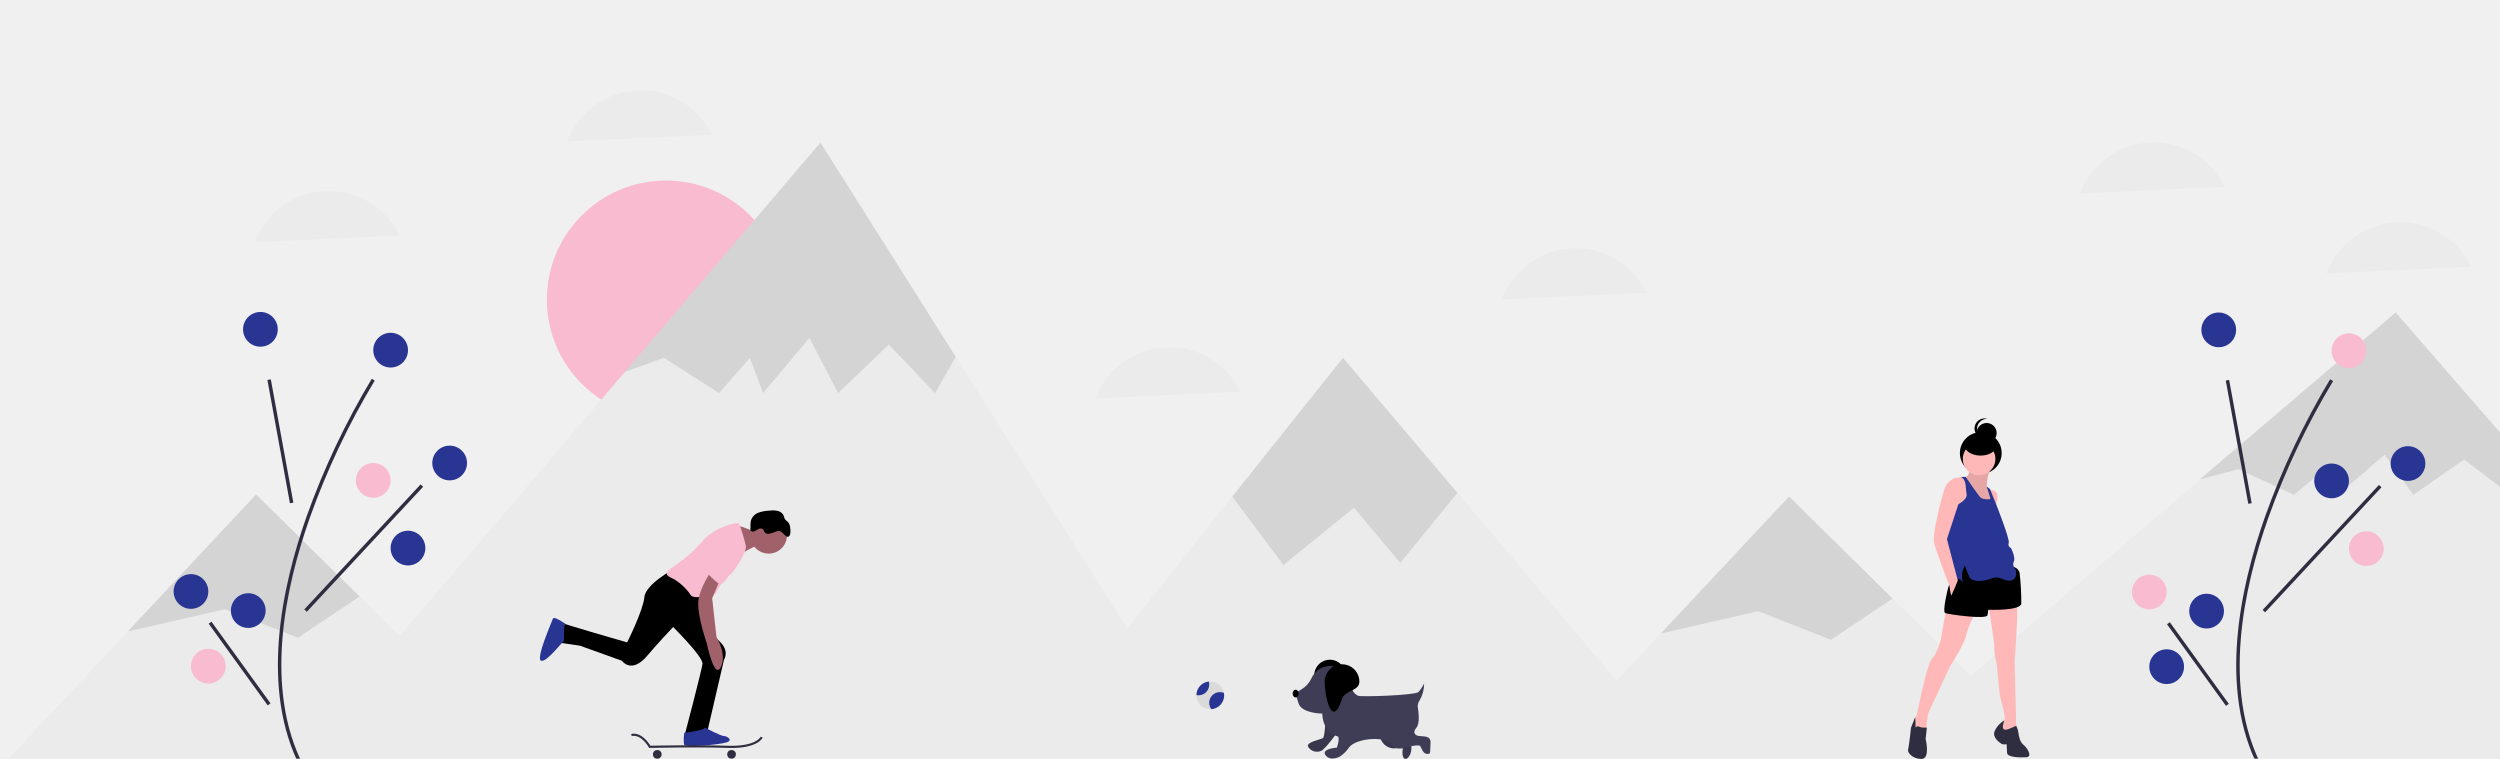
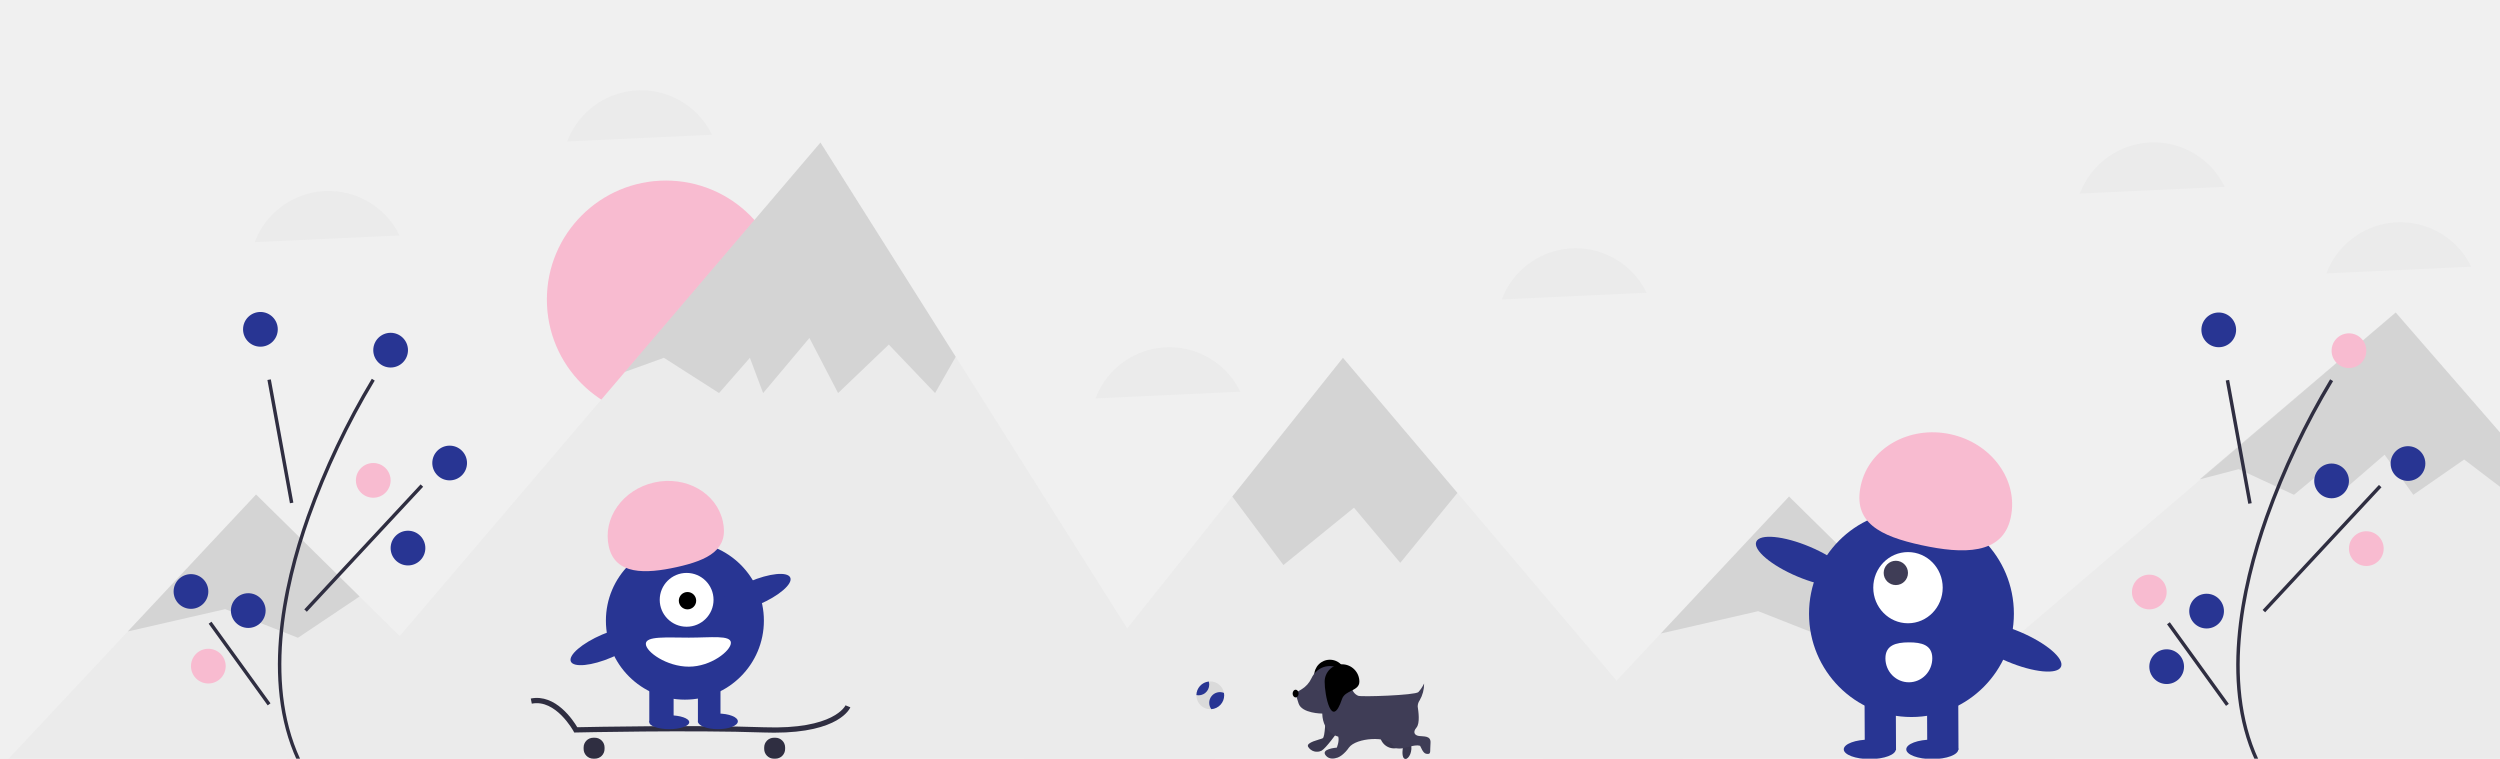
<svg xmlns="http://www.w3.org/2000/svg" width="1440" height="437" viewBox="0 0 1440 437" fill="none">
  <g clip-path="url(#clip0)">
    <path d="M383.573 241.146C421.444 241.146 452.146 210.444 452.146 172.573C452.146 134.701 421.444 104 383.573 104C345.701 104 315 134.701 315 172.573C315 210.444 345.701 241.146 383.573 241.146Z" fill="#F8BBD0" />
    <path d="M307.638 442.615L227.09 363.249L207.115 343.566L147.495 284.822L73.589 363.718L0 442.285" fill="#EBEBEB" />
    <path d="M704.31 443.094H159.71L227.09 370.053L351.58 224.034L359.97 214.194L472.58 82.103L550.5 205.514L552.54 208.744L651.67 365.724L704.31 443.094Z" fill="#EBEBEB" />
    <path d="M974 442.615L839.483 283.895L773.539 206.09L709.804 286.003L651.67 358.918L585.18 442.285" fill="#EBEBEB" />
    <path opacity="0.1" d="M207.115 343.566L171.622 367.363L129.717 350.855L73.589 363.718L147.495 284.822L207.115 343.566Z" fill="black" />
    <path opacity="0.1" d="M550.5 205.514L538.61 226.404L511.95 198.474L482.74 226.404L466.23 194.664L439.56 226.404L431.94 206.094L414.17 226.404L382.42 206.094L359.97 214.194L472.58 82.103L550.5 205.514Z" fill="black" />
    <path opacity="0.1" d="M839.483 283.895L806.555 324.187L779.888 292.441L739.253 325.457L709.804 286.003L773.539 206.09L839.483 283.895Z" fill="black" />
    <path d="M173.111 442.153L174.889 441.235C151.807 396.611 164.149 338.66 178.567 297.903C188.358 270.509 200.845 244.154 215.845 219.229L214.155 218.16C199.077 243.213 186.524 269.701 176.683 297.235C162.132 338.365 149.702 396.895 173.111 442.153Z" fill="#2F2E41" />
-     <path d="M155.996 218.512L154.029 218.871L167.003 289.876L168.97 289.516L155.996 218.512Z" fill="#2F2E41" />
-     <path d="M242.267 279.012L175.268 351.013L176.732 352.376L243.732 280.375L242.267 279.012Z" fill="#2F2E41" />
+     <path d="M155.996 218.512L154.03 218.871L167.004 289.876L168.97 289.516L155.996 218.512Z" fill="#2F2E41" />
+     <path d="M242.268 279.012L175.268 351.013L176.733 352.376L243.732 280.375L242.268 279.012Z" fill="#2F2E41" />
    <path d="M121.818 358.103L120.197 359.274L154.181 406.286L155.803 405.114L121.818 358.103Z" fill="#2F2E41" />
    <path d="M150 199.694C155.523 199.694 160 195.217 160 189.694C160 184.171 155.523 179.694 150 179.694C144.477 179.694 140 184.171 140 189.694C140 195.217 144.477 199.694 150 199.694Z" fill="#283593" />
    <path d="M259 276.694C264.523 276.694 269 272.217 269 266.694C269 261.171 264.523 256.694 259 256.694C253.477 256.694 249 261.171 249 266.694C249 272.217 253.477 276.694 259 276.694Z" fill="#283593" />
    <path d="M215 286.694C220.523 286.694 225 282.217 225 276.694C225 271.171 220.523 266.694 215 266.694C209.477 266.694 205 271.171 205 276.694C205 282.217 209.477 286.694 215 286.694Z" fill="#F8BBD0" />
    <path d="M235 325.694C240.523 325.694 245 321.217 245 315.694C245 310.171 240.523 305.694 235 305.694C229.477 305.694 225 310.171 225 315.694C225 321.217 229.477 325.694 235 325.694Z" fill="#283593" />
    <path d="M110 350.694C115.523 350.694 120 346.217 120 340.694C120 335.171 115.523 330.694 110 330.694C104.477 330.694 100 335.171 100 340.694C100 346.217 104.477 350.694 110 350.694Z" fill="#283593" />
    <path d="M143 361.694C148.523 361.694 153 357.217 153 351.694C153 346.171 148.523 341.694 143 341.694C137.477 341.694 133 346.171 133 351.694C133 357.217 137.477 361.694 143 361.694Z" fill="#283593" />
    <path d="M120 393.694C125.523 393.694 130 389.217 130 383.694C130 378.171 125.523 373.694 120 373.694C114.477 373.694 110 378.171 110 383.694C110 389.217 114.477 393.694 120 393.694Z" fill="#F8BBD0" />
    <path d="M225 211.694C230.523 211.694 235 207.217 235 201.694C235 196.171 230.523 191.694 225 191.694C219.477 191.694 215 196.171 215 201.694C215 207.217 219.477 211.694 225 211.694Z" fill="#283593" />
-     <path d="M387.894 327.867C387.894 327.867 371.774 336.548 371.154 343.988C370.534 351.428 361.233 370.029 361.233 370.029C361.233 370.029 324.652 359.488 324.032 358.868C323.412 358.248 320.932 370.029 320.932 370.029L333.952 371.889L358.133 380.569C358.133 380.569 363.713 388.63 373.014 377.469C382.314 366.309 405.875 342.128 405.875 342.128L387.894 327.867Z" fill="black" />
-     <path d="M384.794 358.248C384.794 358.248 405.255 378.089 404.635 382.429C404.015 386.77 394.714 422.111 394.714 422.111L402.155 425.831L407.115 422.731L417.035 379.949C417.035 379.949 420.77 374.71 413.632 368.649C406.495 362.589 401.535 341.508 401.535 341.508L384.794 358.248Z" fill="black" />
-     <path d="M442.766 318.877C448.587 318.877 453.306 314.158 453.306 308.336C453.306 302.515 448.587 297.796 442.766 297.796C436.945 297.796 432.226 302.515 432.226 308.336C432.226 314.158 436.945 318.877 442.766 318.877Z" fill="#A0616A" />
-     <path d="M435.636 306.786C435.636 306.786 425.096 301.826 423.856 303.066C422.616 304.306 426.336 319.187 426.336 319.187C426.336 319.187 436.256 313.607 437.496 313.607C438.736 313.607 435.636 306.786 435.636 306.786Z" fill="#A0616A" />
-     <path d="M429.436 313.607C429.436 313.607 426.336 301.206 425.096 301.206C423.856 301.206 412.075 303.066 404.635 311.747C397.195 320.427 389.134 325.387 386.654 327.247C384.174 329.107 382.314 330.967 386.654 332.827C390.994 334.687 395.955 339.648 397.815 342.748C399.675 345.848 412.075 342.128 412.075 342.128C412.075 342.128 417.656 331.587 419.516 331.587C421.376 331.587 431.296 317.327 429.436 313.607Z" fill="#F8BBD0" />
-     <path d="M410.835 327.247C410.835 327.247 402.154 339.028 402.154 347.708C402.154 356.388 407.115 370.649 407.115 370.649C407.115 370.649 411.455 391.73 415.175 384.289C418.895 376.849 412.695 366.929 412.695 366.929L410.215 344.608L415.175 332.827L410.835 327.247Z" fill="#A0616A" />
-     <path d="M325.984 359.584C325.984 359.584 319.071 354.529 318.451 356.389C317.831 358.249 308.531 379.33 311.631 380.57C314.731 381.81 324.031 369.409 324.651 369.409C325.271 369.409 324.217 359.059 325.984 359.584Z" fill="#283593" />
-     <path d="M405.874 419.011C405.874 419.011 415.175 423.971 417.035 423.971C418.895 423.971 422.615 426.451 418.275 427.691C413.935 428.931 394.714 430.791 394.094 428.931C393.474 427.071 394.094 422.111 394.094 422.111C394.094 422.111 405.874 420.871 405.874 419.011Z" fill="#283593" />
-     <path d="M454.991 308.146C455.275 307.383 455.377 306.565 455.288 305.755C455.23 303.974 455.107 302.026 453.896 300.718C453.276 300.049 452.404 299.596 451.966 298.795C451.737 298.233 451.55 297.655 451.407 297.066C451.099 296.362 450.628 295.741 450.032 295.256C449.436 294.772 448.732 294.436 447.98 294.278C446.475 293.976 444.931 293.92 443.408 294.111C441.222 294.154 439.057 294.535 436.988 295.241C435.956 295.602 435.02 296.195 434.252 296.975C433.484 297.754 432.904 298.698 432.558 299.736C432.375 300.546 432.288 301.374 432.299 302.204L432.208 305.656C432.554 305.961 432.985 306.151 433.443 306.2C433.902 306.249 434.364 306.155 434.766 305.931C435.607 305.558 436.319 304.931 437.173 304.588C437.584 304.38 438.051 304.312 438.505 304.394C438.958 304.476 439.372 304.704 439.684 305.043C439.852 305.349 439.998 305.666 440.121 305.993C441.823 309.381 446.395 305.775 448.771 305.827C450.896 305.873 453.434 311.486 454.991 308.146Z" fill="black" />
-     <path d="M421.269 430.835C436.72 430.835 439.209 425.079 439.312 424.821L438.163 424.354C438.138 424.412 435.492 430.145 418.918 429.552C402.829 428.977 377.935 429.473 374.609 429.544C373.676 427.965 369.495 421.561 363.591 422.743L363.835 423.959C369.507 422.821 373.666 430.389 373.708 430.466L373.888 430.799L374.267 430.792C374.54 430.786 401.73 430.18 418.873 430.791C419.704 430.821 420.503 430.835 421.269 430.835Z" fill="#2F2E41" />
-     <path d="M421.193 436.992H421.558C422.827 436.992 423.855 435.963 423.855 434.694V434.33C423.855 433.061 422.827 432.032 421.558 432.032H421.193C419.924 432.032 418.895 433.061 418.895 434.33V434.694C418.895 435.963 419.924 436.992 421.193 436.992Z" fill="#2F2E41" />
-     <path d="M378.411 436.992H378.776C380.045 436.992 381.074 435.963 381.074 434.694V434.33C381.074 433.061 380.045 432.032 378.776 432.032H378.411C377.142 432.032 376.114 433.061 376.114 434.33V434.694C376.114 435.963 377.142 436.992 378.411 436.992Z" fill="#2F2E41" />
-     <path d="M427.576 312.367C427.576 312.367 424.628 327.293 421.452 330.06C418.275 332.828 417.528 335.509 415.422 336.339C413.315 337.168 405.875 328.488 405.875 327.868C405.875 327.248 427.576 312.367 427.576 312.367Z" fill="#F8BBD0" />
+     <path d="M445.943 422.024C483.507 422.024 489.557 408.03 489.808 407.404L487.015 406.268C486.953 406.409 480.522 420.346 440.227 418.905C401.114 417.506 340.595 418.712 332.508 418.884C330.241 415.047 320.075 399.477 305.723 402.352L306.315 405.308C320.105 402.54 330.216 420.939 330.318 421.126L330.755 421.937L331.678 421.918C332.342 421.903 398.441 420.431 440.118 421.917C442.139 421.989 444.081 422.025 445.943 422.024Z" fill="#2F2E41" />
+     <path d="M445.759 436.992H446.645C449.731 436.992 452.232 434.491 452.232 431.406V430.52C452.232 427.434 449.731 424.933 446.645 424.933H445.759C442.674 424.933 440.173 427.434 440.173 430.52V431.406C440.173 434.491 442.674 436.992 445.759 436.992Z" fill="#2F2E41" />
+     <path d="M341.753 436.992H342.639C345.724 436.992 348.225 434.491 348.225 431.406V430.52C348.225 427.434 345.724 424.933 342.639 424.933H341.753C338.667 424.933 336.166 427.434 336.166 430.52V431.406C336.166 434.491 338.667 436.992 341.753 436.992Z" fill="#2F2E41" />
    <path d="M221.452 123.373C216.08 117.979 209.438 114.022 202.138 111.864C194.837 109.706 187.112 109.417 179.67 111.023C172.229 112.629 165.31 116.079 159.55 121.056C153.789 126.033 149.371 132.377 146.702 139.507L230.16 135.64C227.961 131.095 225.017 126.949 221.452 123.373Z" fill="#EBEBEB" />
    <path d="M401.452 65.373C396.08 59.98 389.438 56.022 382.138 53.864C374.837 51.706 367.112 51.417 359.67 53.023C352.229 54.629 345.31 58.079 339.55 63.056C333.789 68.033 329.371 74.377 326.702 81.507L410.16 77.64C407.961 73.095 405.017 68.949 401.452 65.373Z" fill="#EBEBEB" />
    <path d="M939.751 156.373C934.378 150.979 927.737 147.022 920.436 144.864C913.136 142.706 905.41 142.417 897.969 144.023C890.527 145.629 883.609 149.079 877.848 154.056C872.087 159.033 867.669 165.377 865 172.507L948.459 168.64C946.259 164.095 943.316 159.949 939.751 156.373Z" fill="#EBEBEB" />
    <path d="M705.751 213.373C700.378 207.979 693.737 204.022 686.436 201.864C679.136 199.706 671.41 199.417 663.969 201.023C656.527 202.629 649.608 206.079 643.848 211.056C638.087 216.033 633.669 222.377 631 229.507L714.459 225.64C712.259 221.095 709.316 216.949 705.751 213.373Z" fill="#EBEBEB" />
-     <path d="M705.123 400.507C705.124 402.524 704.362 404.467 702.99 405.947C701.618 407.426 699.738 408.331 697.726 408.482H697.72C697.523 408.501 697.326 408.507 697.123 408.507C696.073 408.507 695.032 408.3 694.062 407.898C693.091 407.496 692.209 406.907 691.466 406.164C690.724 405.421 690.134 404.539 689.732 403.568C689.33 402.598 689.123 401.557 689.123 400.507C689.122 400.466 689.124 400.425 689.129 400.384C689.157 398.437 689.895 396.568 691.204 395.126C692.512 393.685 694.302 392.771 696.237 392.556C696.531 392.524 696.827 392.508 697.123 392.507C699.005 392.505 700.827 393.168 702.268 394.378C703.709 395.589 704.676 397.269 705 399.122V399.128C705.082 399.583 705.123 400.045 705.123 400.507Z" fill="#DADADA" />
+     <path d="M705.123 400.507C705.124 402.524 704.362 404.467 702.99 405.947C701.618 407.426 699.738 408.331 697.726 408.482H697.72C697.523 408.501 697.326 408.507 697.123 408.507C696.072 408.507 695.032 408.3 694.062 407.898C693.091 407.496 692.209 406.907 691.466 406.164C690.723 405.421 690.134 404.539 689.732 403.568C689.33 402.598 689.123 401.557 689.123 400.507C689.122 400.466 689.124 400.425 689.129 400.384C689.157 398.437 689.895 396.568 691.203 395.126C692.512 393.685 694.302 392.771 696.237 392.556C696.531 392.524 696.827 392.508 697.123 392.507C699.005 392.505 700.827 393.168 702.268 394.378C703.708 395.589 704.676 397.269 705 399.122V399.128C705.081 399.583 705.123 400.045 705.123 400.507Z" fill="#DADADA" />
    <path d="M705.123 400.507C705.124 402.525 704.362 404.468 702.99 405.947C701.618 407.426 699.738 408.332 697.726 408.483H697.72C696.919 407.403 696.493 406.09 696.508 404.746C696.523 403.401 696.979 402.098 697.804 401.037C698.63 399.975 699.78 399.214 701.08 398.868C702.379 398.522 703.756 398.612 705 399.123V399.129C705.081 399.584 705.123 400.045 705.123 400.507Z" fill="#283593" />
-     <path d="M696.508 394.353C696.508 395.265 696.305 396.165 695.914 396.989C695.524 397.813 694.955 398.54 694.248 399.117C693.542 399.695 692.717 400.108 691.831 400.326C690.946 400.545 690.023 400.565 689.129 400.383C689.157 398.437 689.895 396.567 691.204 395.126C692.512 393.685 694.302 392.771 696.237 392.556C696.419 393.137 696.51 393.743 696.508 394.353Z" fill="#283593" />
-     <path d="M775.001 389C775.001 393.971 767.574 393.285 766.001 398C760.497 414.494 756.95 395.549 757.001 389C757.001 386.613 757.949 384.324 759.637 382.636C761.324 380.948 763.614 380 766.001 380C768.387 380 770.677 380.948 772.365 382.636C774.052 384.324 775.001 386.613 775.001 389H775.001Z" fill="black" />
+     <path d="M696.508 394.353C696.508 395.265 696.305 396.165 695.914 396.989C695.523 397.813 694.954 398.54 694.248 399.117C693.542 399.695 692.717 400.108 691.831 400.326C690.946 400.545 690.023 400.565 689.129 400.383C689.157 398.437 689.895 396.567 691.203 395.126C692.512 393.685 694.302 392.771 696.237 392.556C696.418 393.137 696.51 393.743 696.508 394.353Z" fill="#283593" />
+     <path d="M775 389C775 393.971 767.573 393.285 766 398C760.497 414.494 756.949 395.549 757 389C757 386.613 757.948 384.324 759.636 382.636C761.324 380.948 763.613 380 766 380C768.387 380 770.676 380.948 772.364 382.636C774.052 384.324 775 386.613 775 389H775Z" fill="black" />
    <path d="M763.457 413.179C763.457 413.179 763.35 424.512 761.874 425.25C760.397 425.988 752.017 427.571 753.493 430.154C754.269 431.431 755.498 432.368 756.934 432.778C758.371 433.189 759.909 433.042 761.243 432.368C763.826 430.892 770.099 422.036 770.099 422.036L763.457 413.179Z" fill="#3F3D56" />
-     <path d="M794.825 423.142C794.825 423.142 794.825 423.251 794.836 423.444C794.928 424.74 795.327 425.997 796 427.109C796.673 428.221 797.601 429.157 798.707 429.839C799.813 430.522 801.066 430.932 802.362 431.034C803.658 431.137 804.959 430.93 806.159 430.431C807.236 430.008 808.169 429.944 808.003 431.106C807.634 433.689 807.741 437.165 809.586 437.165C811.432 437.165 814.015 432.737 812.539 427.94C811.366 424.545 809.753 421.32 807.741 418.345L794.825 423.142Z" fill="#3F3D56" />
+     <path d="M794.825 423.142C794.825 423.142 794.825 423.251 794.836 423.444C794.927 424.74 795.326 425.997 795.999 427.109C796.672 428.221 797.6 429.157 798.707 429.839C799.813 430.522 801.066 430.932 802.361 431.034C803.657 431.137 804.959 430.93 806.159 430.431C807.236 430.008 808.169 429.944 808.003 431.106C807.634 433.689 807.741 437.165 809.586 437.165C811.431 437.165 814.014 432.737 812.538 427.94C811.365 424.545 809.752 421.32 807.741 418.345L794.825 423.142Z" fill="#3F3D56" />
    <path opacity="0.1" d="M763.457 413.179C763.457 413.179 763.35 424.512 761.874 425.25C760.397 425.988 752.017 427.571 753.493 430.154C754.269 431.431 755.498 432.368 756.934 432.778C758.371 433.189 759.909 433.042 761.243 432.368C763.826 430.892 770.099 422.036 770.099 422.036L763.457 413.179Z" fill="black" />
-     <path opacity="0.1" d="M794.825 423.142C794.825 423.142 794.825 423.251 794.836 423.444C794.928 424.74 795.327 425.997 796 427.109C796.673 428.221 797.601 429.157 798.707 429.839C799.813 430.522 801.066 430.932 802.362 431.034C803.658 431.137 804.959 430.93 806.159 430.431C807.236 430.008 808.169 429.944 808.003 431.106C807.634 433.689 807.741 437.165 809.586 437.165C811.432 437.165 814.015 432.737 812.539 427.94C811.366 424.545 809.753 421.32 807.741 418.345L794.825 423.142Z" fill="black" />
+     <path opacity="0.1" d="M794.825 423.142C794.825 423.142 794.825 423.251 794.836 423.444C794.927 424.74 795.326 425.997 795.999 427.109C796.672 428.221 797.6 429.157 798.707 429.839C799.813 430.522 801.066 430.932 802.361 431.034C803.657 431.137 804.959 430.93 806.159 430.431C807.236 430.008 808.169 429.944 808.003 431.106C807.634 433.689 807.741 437.165 809.586 437.165C811.431 437.165 814.014 432.737 812.538 427.94C811.365 424.545 809.752 421.32 807.741 418.345L794.825 423.142Z" fill="black" />
    <path d="M755.395 390.701C756.179 388.975 757.346 387.451 758.807 386.244C760.2 385.08 761.856 384.274 763.631 383.896C765.406 383.518 767.247 383.579 768.992 384.075C777.48 386.289 778.587 392.563 778.587 392.563V395.095C778.571 396.309 778.92 397.501 779.589 398.514C780.258 399.528 781.216 400.318 782.339 400.781C784.217 401.515 815.155 400.481 817 398.635C818.332 397.149 819.439 395.476 820.288 393.67V393.742C820.318 397.122 819.437 400.448 817.737 403.371C816.994 404.418 816.596 405.671 816.598 406.955C816.967 409.538 818.074 416.55 815.86 419.133C813.645 421.716 814.753 423.562 817.336 423.931C819.919 424.3 824.347 423.562 823.978 427.99C823.609 432.418 824.347 434.264 822.502 434.264C820.657 434.264 819.845 433.695 818 429.635C818 429.635 816.598 428.728 811.431 430.204C808.073 431.164 803.661 432.073 802.37 429.465C799.515 423.699 781.158 424.836 776.978 430.608C775.866 432.253 774.506 433.716 772.947 434.945C772.219 435.516 771.416 435.986 770.561 436.339C768.347 437.124 765.671 437.4 763.826 435.371C760.136 431.311 770 430.635 770 430.635C770 430.635 771.576 426.883 770.838 424.3C770.838 424.3 761.981 422.455 761.612 411.014C761.612 411.014 749.803 411.014 747.957 405.11L746.112 399.205L749.662 397.075C752.159 395.577 754.151 393.367 755.382 390.729L755.395 390.701Z" fill="#3F3D56" />
-     <path d="M746.28 401.711C747.23 401.711 748 400.719 748 399.496C748 398.274 747.23 397.282 746.28 397.282C745.329 397.282 744.559 398.274 744.559 399.496C744.559 400.719 745.329 401.711 746.28 401.711Z" fill="black" />
-     <path d="M783.001 392.635C783.001 398.158 774.749 397.396 773.001 402.635C766.886 420.962 762.944 399.911 763.001 392.635C763.001 389.983 764.054 387.439 765.93 385.564C767.805 383.688 770.348 382.635 773.001 382.635C775.653 382.635 778.196 383.688 780.072 385.564C781.947 387.439 783.001 389.983 783.001 392.635Z" fill="black" />
+     <path d="M746.279 401.711C747.23 401.711 748 400.719 748 399.496C748 398.274 747.23 397.282 746.279 397.282C745.329 397.282 744.559 398.274 744.559 399.496C744.559 400.719 745.329 401.711 746.279 401.711Z" fill="black" />
+     <path d="M783 392.635C783 398.158 774.748 397.396 773 402.635C766.886 420.962 762.943 399.911 763 392.635C763 389.983 764.054 387.439 765.929 385.564C767.804 383.688 770.348 382.635 773 382.635C775.652 382.635 778.196 383.688 780.071 385.564C781.947 387.439 783 389.983 783 392.635Z" fill="black" />
    <path d="M1272.75 95.373C1267.38 89.98 1260.74 86.022 1253.44 83.864C1246.14 81.706 1238.41 81.417 1230.97 83.023C1223.53 84.629 1216.61 88.079 1210.85 93.056C1205.09 98.033 1200.67 104.377 1198 111.507L1281.46 107.64C1279.26 103.095 1276.32 98.949 1272.75 95.373Z" fill="#EBEBEB" />
    <path d="M1414.75 141.373C1409.38 135.979 1402.74 132.022 1395.44 129.864C1388.14 127.706 1380.41 127.417 1372.97 129.023C1365.53 130.629 1358.61 134.079 1352.85 139.056C1347.09 144.033 1342.67 150.377 1340 157.507L1423.46 153.64C1421.26 149.095 1418.32 144.949 1414.75 141.373Z" fill="#EBEBEB" />
    <path d="M1612 443H1067L1134.43 389.787L1259.01 283.403L1267.41 276.234L1380.1 180L1458.08 269.911L1460.12 272.264L1559.32 386.632L1612 443Z" fill="#EBEBEB" />
    <path opacity="0.1" d="M1458 269.799L1446.08 285L1419.35 264.677L1390.07 285L1373.52 261.904L1346.79 285L1339.15 270.221L1321.33 285L1289.51 270.221L1267 276.115L1379.89 180L1458 269.799Z" fill="black" />
    <path d="M1190.64 443.793L1110.09 364.427L1090.12 344.744L1030.49 286L956.589 364.896L883 443.463" fill="#EBEBEB" />
-     <path opacity="0.1" d="M1090.11 344.744L1054.62 368.541L1012.72 352.033L956.589 364.896L1030.49 286L1090.11 344.744Z" fill="black" />
-     <path d="M1140.93 273.011C1147.58 273.011 1152.96 267.623 1152.96 260.977C1152.96 254.331 1147.58 248.943 1140.93 248.943C1134.28 248.943 1128.9 254.331 1128.9 260.977C1128.9 267.623 1134.28 273.011 1140.93 273.011Z" fill="black" />
-     <path d="M1134.43 270.123C1134.43 270.123 1134.67 274.455 1131.78 274.936L1135.88 284.804L1140.93 292.987H1145.26L1147.91 290.58L1147.43 287.452L1145.98 281.916L1144.3 280.231C1144.3 280.231 1144.54 273.252 1146.71 270.123C1148.87 266.994 1134.43 270.123 1134.43 270.123Z" fill="#FFB8B8" />
-     <path opacity="0.1" d="M1134.43 270.123C1134.43 270.123 1134.67 274.455 1131.78 274.936L1135.88 284.804L1140.93 292.987H1145.26L1147.91 290.58L1147.43 287.452L1145.98 281.916L1144.3 280.231C1144.3 280.231 1144.54 273.252 1146.71 270.123C1148.87 266.994 1134.43 270.123 1134.43 270.123Z" fill="black" />
-     <path d="M1144.3 255.201C1147.49 255.201 1150.07 252.615 1150.07 249.425C1150.07 246.235 1147.49 243.648 1144.3 243.648C1141.11 243.648 1138.52 246.235 1138.52 249.425C1138.52 252.615 1141.11 255.201 1144.3 255.201Z" fill="black" />
-     <path d="M1138.76 247.018C1138.76 246.259 1138.91 245.508 1139.2 244.807C1139.49 244.106 1139.92 243.47 1140.46 242.933C1140.99 242.397 1141.63 241.971 1142.33 241.681C1143.03 241.391 1143.78 241.241 1144.54 241.241C1144.62 241.241 1144.69 241.244 1144.77 241.247C1143.98 241.01 1143.15 240.942 1142.34 241.049C1141.53 241.157 1140.75 241.436 1140.05 241.868C1139.35 242.301 1138.76 242.877 1138.3 243.558C1137.84 244.239 1137.53 245.01 1137.4 245.819C1137.26 246.628 1137.3 247.457 1137.51 248.25C1137.72 249.043 1138.1 249.783 1138.61 250.419C1139.13 251.056 1139.78 251.575 1140.51 251.942C1141.25 252.309 1142.05 252.515 1142.87 252.547C1141.68 252.188 1140.64 251.457 1139.9 250.461C1139.16 249.465 1138.76 248.258 1138.76 247.018Z" fill="black" />
-     <path d="M1132.99 275.177L1130.58 274.937C1129.91 274.743 1129.2 274.73 1128.52 274.899C1127.85 275.068 1127.23 275.413 1126.73 275.899C1125.04 277.584 1126.97 296.597 1126.97 296.597L1132.99 292.506L1133.95 282.879L1132.99 275.177Z" fill="#FFB8B8" />
-     <path d="M1121.19 349.786L1117.82 368.799C1117.82 368.799 1115.66 376.742 1113.01 379.148C1110.36 381.555 1106.27 401.531 1105.31 405.863C1104.35 410.195 1104.11 412.602 1102.9 414.287C1101.7 415.972 1102.9 421.989 1102.9 421.989H1105.55L1109.4 421.266C1109.4 421.266 1110.12 412.121 1110.85 410.436C1111.57 408.751 1123.36 383.481 1123.36 383.481C1123.36 383.481 1131.3 371.688 1132.75 365.189C1133.84 360.839 1135.63 356.694 1138.04 352.915L1121.19 349.786Z" fill="#FFB8B8" />
-     <path d="M1145.5 348.823L1148.63 370.725C1148.63 370.725 1148.63 377.464 1149.59 380.111C1150.56 382.759 1151.28 398.402 1152.24 402.013C1153.2 405.623 1155.37 413.565 1154.65 414.528C1153.8 416.074 1153.08 417.683 1152.48 419.341L1154.89 424.636L1161.39 420.063L1160.42 380.592C1160.42 380.592 1163.07 347.139 1161.39 346.176C1159.7 345.213 1151.28 342.325 1145.5 348.823Z" fill="#FFB8B8" />
-     <path d="M1126.97 325.238L1122.16 338.475C1122.16 338.475 1118.55 352.434 1120.47 353.156C1122.4 353.878 1144.3 357.007 1144.78 354.359C1145 353.326 1145.16 352.282 1145.26 351.23C1145.26 351.23 1164.03 351.952 1164.27 347.62C1164.28 341.75 1163.96 335.885 1163.31 330.051C1163.08 329.061 1162.53 328.173 1161.75 327.522C1160.97 326.871 1160 326.492 1158.98 326.441C1156.33 326.441 1133.47 320.424 1126.97 325.238Z" fill="black" />
-     <path d="M1103.38 419.1C1103.61 418.752 1103.96 418.507 1104.37 418.417C1104.77 418.327 1105.2 418.399 1105.55 418.619C1106.99 419.341 1109.88 419.1 1109.88 419.1L1109.16 425.598C1109.16 425.598 1112.05 437.151 1106.75 437.151C1101.46 437.151 1098.57 433.3 1099.05 431.856C1099.53 430.412 1100.74 419.1 1100.74 419.1C1100.74 419.1 1103.05 413.418 1103.14 413.083C1103.24 412.748 1103.38 419.1 1103.38 419.1Z" fill="#2F2E41" />
-     <path d="M1153.69 417.897C1153.69 417.897 1153.2 420.545 1155.37 420.304C1157.54 420.063 1161.15 417.897 1161.39 418.138C1162 419.343 1162.41 420.646 1162.59 421.989C1162.83 423.673 1163.31 427.284 1165.48 428.968C1167.64 430.653 1171.01 435.948 1167.16 436.189C1163.31 436.429 1156.33 436.189 1156.09 433.782C1155.85 431.375 1155.85 428.728 1155.85 428.728C1155.85 428.728 1153.69 428.968 1152.96 428.487C1152.24 428.006 1147.43 425.118 1148.87 421.267C1150.32 417.416 1154.39 414.935 1154.39 414.935L1153.69 417.897Z" fill="#2F2E41" />
-     <path d="M1139.97 273.733C1145.15 273.733 1149.35 269.53 1149.35 264.346C1149.35 259.162 1145.15 254.96 1139.97 254.96C1134.78 254.96 1130.58 259.162 1130.58 264.346C1130.58 269.53 1134.78 273.733 1139.97 273.733Z" fill="#FFB8B8" />
-     <path d="M1145.02 281.916C1145.02 281.916 1149.35 281.916 1150.32 284.323C1151.28 286.729 1149.35 291.784 1149.35 291.784L1147.16 286.419L1145.02 281.916Z" fill="#FFB8B8" />
-     <path d="M1129.38 274.695H1132.26C1132.26 274.695 1139.73 285.766 1140.93 286.729C1142.13 287.692 1146.46 287.932 1146.46 287.21C1146.46 286.488 1144.3 280.231 1144.3 280.231L1146.22 281.675L1149.35 289.376C1149.35 289.376 1157.78 310.556 1157.05 312.722C1156.93 312.989 1156.87 313.279 1156.87 313.572C1156.86 313.865 1156.92 314.156 1157.03 314.426C1157.14 314.697 1157.31 314.941 1157.52 315.145C1157.73 315.349 1157.98 315.507 1158.26 315.61C1158.5 315.851 1161.15 321.386 1159.94 323.552C1158.74 325.718 1161.15 328.366 1161.15 328.366C1161.15 328.366 1162.35 333.661 1158.26 334.383C1154.17 335.105 1152 331.254 1147.19 333.179C1142.37 335.105 1135.87 335.345 1134.43 332.457C1133.4 330.273 1132.51 328.021 1131.78 325.718C1131.78 325.718 1129.14 330.291 1130.34 333.901C1131.54 337.511 1129.86 333.661 1128.65 333.661C1127.45 333.661 1125.29 333.42 1125.29 331.976C1125.29 330.532 1120.47 306.224 1120.47 306.224L1127.21 290.821C1127.21 290.821 1133.47 287.932 1132.75 284.563C1132.02 281.194 1132.99 276.38 1129.38 274.695Z" fill="#283593" />
-     <path d="M1130.16 276.226C1129.57 275.688 1128.83 275.332 1128.04 275.2C1127.24 275.068 1126.43 275.165 1125.69 275.48C1124.24 276.103 1122.95 277.05 1121.92 278.249C1120.89 279.448 1120.15 280.867 1119.75 282.397C1117.58 289.377 1113.01 307.909 1113.97 312.482C1114.94 317.054 1122.88 337.512 1122.88 337.512C1123.1 339.372 1123.42 341.22 1123.84 343.047C1124.08 343.288 1127.69 334.383 1127.69 334.383L1121.43 310.556L1129.86 284.804C1129.86 284.804 1133.28 279.15 1130.16 276.226Z" fill="#FFB8B8" />
-     <path d="M1140.81 262.421C1145.93 262.421 1150.07 259.728 1150.07 256.405C1150.07 253.082 1145.93 250.388 1140.81 250.388C1135.69 250.388 1131.54 253.082 1131.54 256.405C1131.54 259.728 1135.69 262.421 1140.81 262.421Z" fill="black" />
+     <path opacity="0.1" d="M1090.12 344.744L1054.62 368.541L1012.72 352.033L956.589 364.896L1030.5 286L1090.12 344.744Z" fill="black" />
    <path d="M1301.11 442.459L1302.89 441.541C1279.81 396.917 1292.15 338.966 1306.57 298.209C1316.36 270.814 1328.84 244.46 1343.85 219.534L1342.15 218.466C1327.08 243.518 1314.52 270.007 1304.68 297.541C1290.13 338.671 1277.7 397.2 1301.11 442.459Z" fill="#2F2E41" />
    <path d="M1283.99 218.822L1296.97 289.826L1295 290.186L1282.03 219.181L1283.99 218.822Z" fill="#2F2E41" />
    <path d="M1370.27 279.318L1371.73 280.681L1304.73 352.681L1303.27 351.318L1370.27 279.318Z" fill="#2F2E41" />
    <path d="M1249.82 358.408L1283.8 405.42L1282.18 406.592L1248.2 359.58L1249.82 358.408Z" fill="#2F2E41" />
    <path d="M1278 200C1272.48 200 1268 195.523 1268 190C1268 184.477 1272.48 180 1278 180C1283.52 180 1288 184.477 1288 190C1288 195.523 1283.52 200 1278 200Z" fill="#283593" />
    <path d="M1387 277C1381.48 277 1377 272.523 1377 267C1377 261.477 1381.48 257 1387 257C1392.52 257 1397 261.477 1397 267C1397 272.523 1392.52 277 1387 277Z" fill="#283593" />
    <path d="M1343 287C1337.48 287 1333 282.523 1333 277C1333 271.477 1337.48 267 1343 267C1348.52 267 1353 271.477 1353 277C1353 282.523 1348.52 287 1343 287Z" fill="#283593" />
    <path d="M1363 326C1357.48 326 1353 321.523 1353 316C1353 310.477 1357.48 306 1363 306C1368.52 306 1373 310.477 1373 316C1373 321.523 1368.52 326 1363 326Z" fill="#F8BBD0" />
    <path d="M1238 351C1232.48 351 1228 346.523 1228 341C1228 335.477 1232.48 331 1238 331C1243.52 331 1248 335.477 1248 341C1248 346.523 1243.52 351 1238 351Z" fill="#F8BBD0" />
    <path d="M1271 362C1265.48 362 1261 357.523 1261 352C1261 346.477 1265.48 342 1271 342C1276.52 342 1281 346.477 1281 352C1281 357.523 1276.52 362 1271 362Z" fill="#283593" />
    <path d="M1248 394C1242.48 394 1238 389.523 1238 384C1238 378.477 1242.48 374 1248 374C1253.52 374 1258 378.477 1258 384C1258 389.523 1253.52 394 1248 394Z" fill="#283593" />
    <path d="M1353 212C1347.48 212 1343 207.523 1343 202C1343 196.477 1347.48 192 1353 192C1358.52 192 1363 196.477 1363 202C1363 207.523 1358.52 212 1353 212Z" fill="#F8BBD0" />
+     <path d="M394.5 403C419.629 403 440 382.629 440 357.5C440 332.371 419.629 312 394.5 312C369.371 312 349 332.371 349 357.5C349 382.629 369.371 403 394.5 403Z" fill="#283593" />
+     <path d="M388 391H374V416H388V391Z" fill="#283593" />
+     <path d="M415 391H402V416H415V391Z" fill="#283593" />
+     <path d="M385.5 420C391.851 420 397 418.209 397 416C397 413.791 391.851 412 385.5 412C379.149 412 374 413.791 374 416C374 418.209 379.149 420 385.5 420Z" fill="#283593" />
+     <path d="M413.5 420C419.851 420 425 417.985 425 415.5C425 413.015 419.851 411 413.5 411C407.149 411 402 413.015 402 415.5C402 417.985 407.149 420 413.5 420Z" fill="#283593" />
+     <path d="M395.5 361C404.06 361 411 354.06 411 345.5C411 336.94 404.06 330 395.5 330C386.94 330 380 336.94 380 345.5C380 354.06 386.94 361 395.5 361Z" fill="white" />
+     <path d="M396 351C398.761 351 401 348.761 401 346C401 343.239 398.761 341 396 341C393.239 341 391 343.239 391 346C391 348.761 393.239 351 396 351Z" fill="black" />
+     <path d="M350.672 314.812C347.003 298.454 358.73 281.925 376.864 277.893C394.998 273.862 412.672 283.854 416.34 300.212C420.009 316.57 407.991 322.603 389.857 326.635C371.723 330.666 354.34 331.17 350.672 314.812Z" fill="#F8BBD0" />
+     <path d="M437.194 348.184C448.685 343.254 456.748 336.326 455.204 332.709C453.661 329.093 443.094 330.159 431.603 335.089C420.112 340.019 412.048 346.947 413.592 350.563C415.136 354.179 425.703 353.114 437.194 348.184Z" fill="#283593" />
+     <path d="M352.397 378.624C363.888 373.694 371.952 366.766 370.408 363.15C368.864 359.534 358.297 360.599 346.806 365.529C335.315 370.459 327.252 377.388 328.796 381.004C330.34 384.62 340.906 383.555 352.397 378.624Z" fill="#283593" />
+     <path d="M421 370.265C421 374.883 409.523 384 396.788 384C384.053 384 372 375.48 372 370.863C372 366.245 384.053 367.28 396.788 367.28C409.523 367.28 421 365.648 421 370.265Z" fill="white" />
+     <path d="M1101 413C1133.58 413 1160 386.361 1160 353.5C1160 320.639 1133.58 294 1101 294C1068.42 294 1042 320.639 1042 353.5C1042 386.361 1068.42 413 1101 413Z" fill="#283593" />
+     <path d="M1127.94 399.7L1109.95 399.783L1110.1 431.956L1128.09 431.873L1127.94 399.7Z" fill="#283593" />
+     <path d="M1091.96 399.868L1073.97 399.951L1074.12 432.124L1092.11 432.041L1091.96 399.868Z" fill="#283593" />
+     <path d="M1077 437.229C1085.28 437.229 1091.98 434.715 1091.98 431.614C1091.97 428.514 1085.26 426 1076.98 426C1068.71 426 1062 428.514 1062.01 431.614C1062.01 434.715 1068.73 437.229 1077 437.229Z" fill="#283593" />
+     <path d="M1113 437.229C1121.28 437.229 1127.98 434.715 1127.98 431.614C1127.97 428.514 1121.26 426 1112.98 426C1104.71 426 1098 428.514 1098.01 431.614C1098.01 434.715 1104.73 437.229 1113 437.229Z" fill="#283593" />
+     <path d="M1099 359C1110.05 359 1119 349.822 1119 338.5C1119 327.178 1110.05 318 1099 318C1087.95 318 1079 327.178 1079 338.5C1079 349.822 1087.95 359 1099 359Z" fill="white" />
+     <path d="M1092 337C1095.87 337 1099 333.866 1099 330C1099 326.134 1095.87 323 1092 323C1088.13 323 1085 326.134 1085 330C1085 333.866 1088.13 337 1092 337Z" fill="#3F3D56" />
+     <path d="M1158.15 298.296C1162.87 276.858 1147.37 255.289 1123.53 250.121C1099.7 244.953 1076.55 258.142 1071.83 279.58C1067.12 301.018 1082.93 308.843 1106.77 314.012C1130.61 319.18 1153.44 319.734 1158.15 298.296Z" fill="#F8BBD0" />
+     <path d="M1066.17 335.013C1068.16 330.293 1057.57 321.317 1042.51 314.964C1027.45 308.612 1013.62 307.288 1011.62 312.008C1009.62 316.728 1020.21 325.705 1035.27 332.057C1050.34 338.41 1064.17 339.734 1066.17 335.013Z" fill="#283593" />
+     <path d="M1187.16 384.003C1189.16 379.283 1178.56 370.306 1163.5 363.954C1148.44 357.601 1134.61 356.277 1132.61 360.997C1130.61 365.718 1141.2 374.694 1156.27 381.047C1171.33 387.399 1185.16 388.723 1187.16 384.003Z" fill="#283593" />
+     <path d="M1113 379.126C1113.01 380.937 1112.67 382.733 1112 384.411C1111.34 386.088 1110.35 387.615 1109.1 388.903C1107.86 390.192 1106.37 391.217 1104.74 391.92C1103.1 392.623 1101.35 392.99 1099.58 393C1097.8 393.01 1096.04 392.663 1094.4 391.979C1092.76 391.295 1091.26 390.287 1090 389.013C1088.74 387.739 1087.74 386.224 1087.05 384.554C1086.37 382.884 1086.01 381.093 1086 379.281L1086 379.254C1085.97 371.641 1092 370.036 1099.46 370.001C1106.91 369.965 1112.97 371.513 1113 379.126Z" fill="white" />
  </g>
  <defs>
    <clipPath id="clip0">
      <rect width="1440" height="437" fill="white" />
    </clipPath>
  </defs>
</svg>
